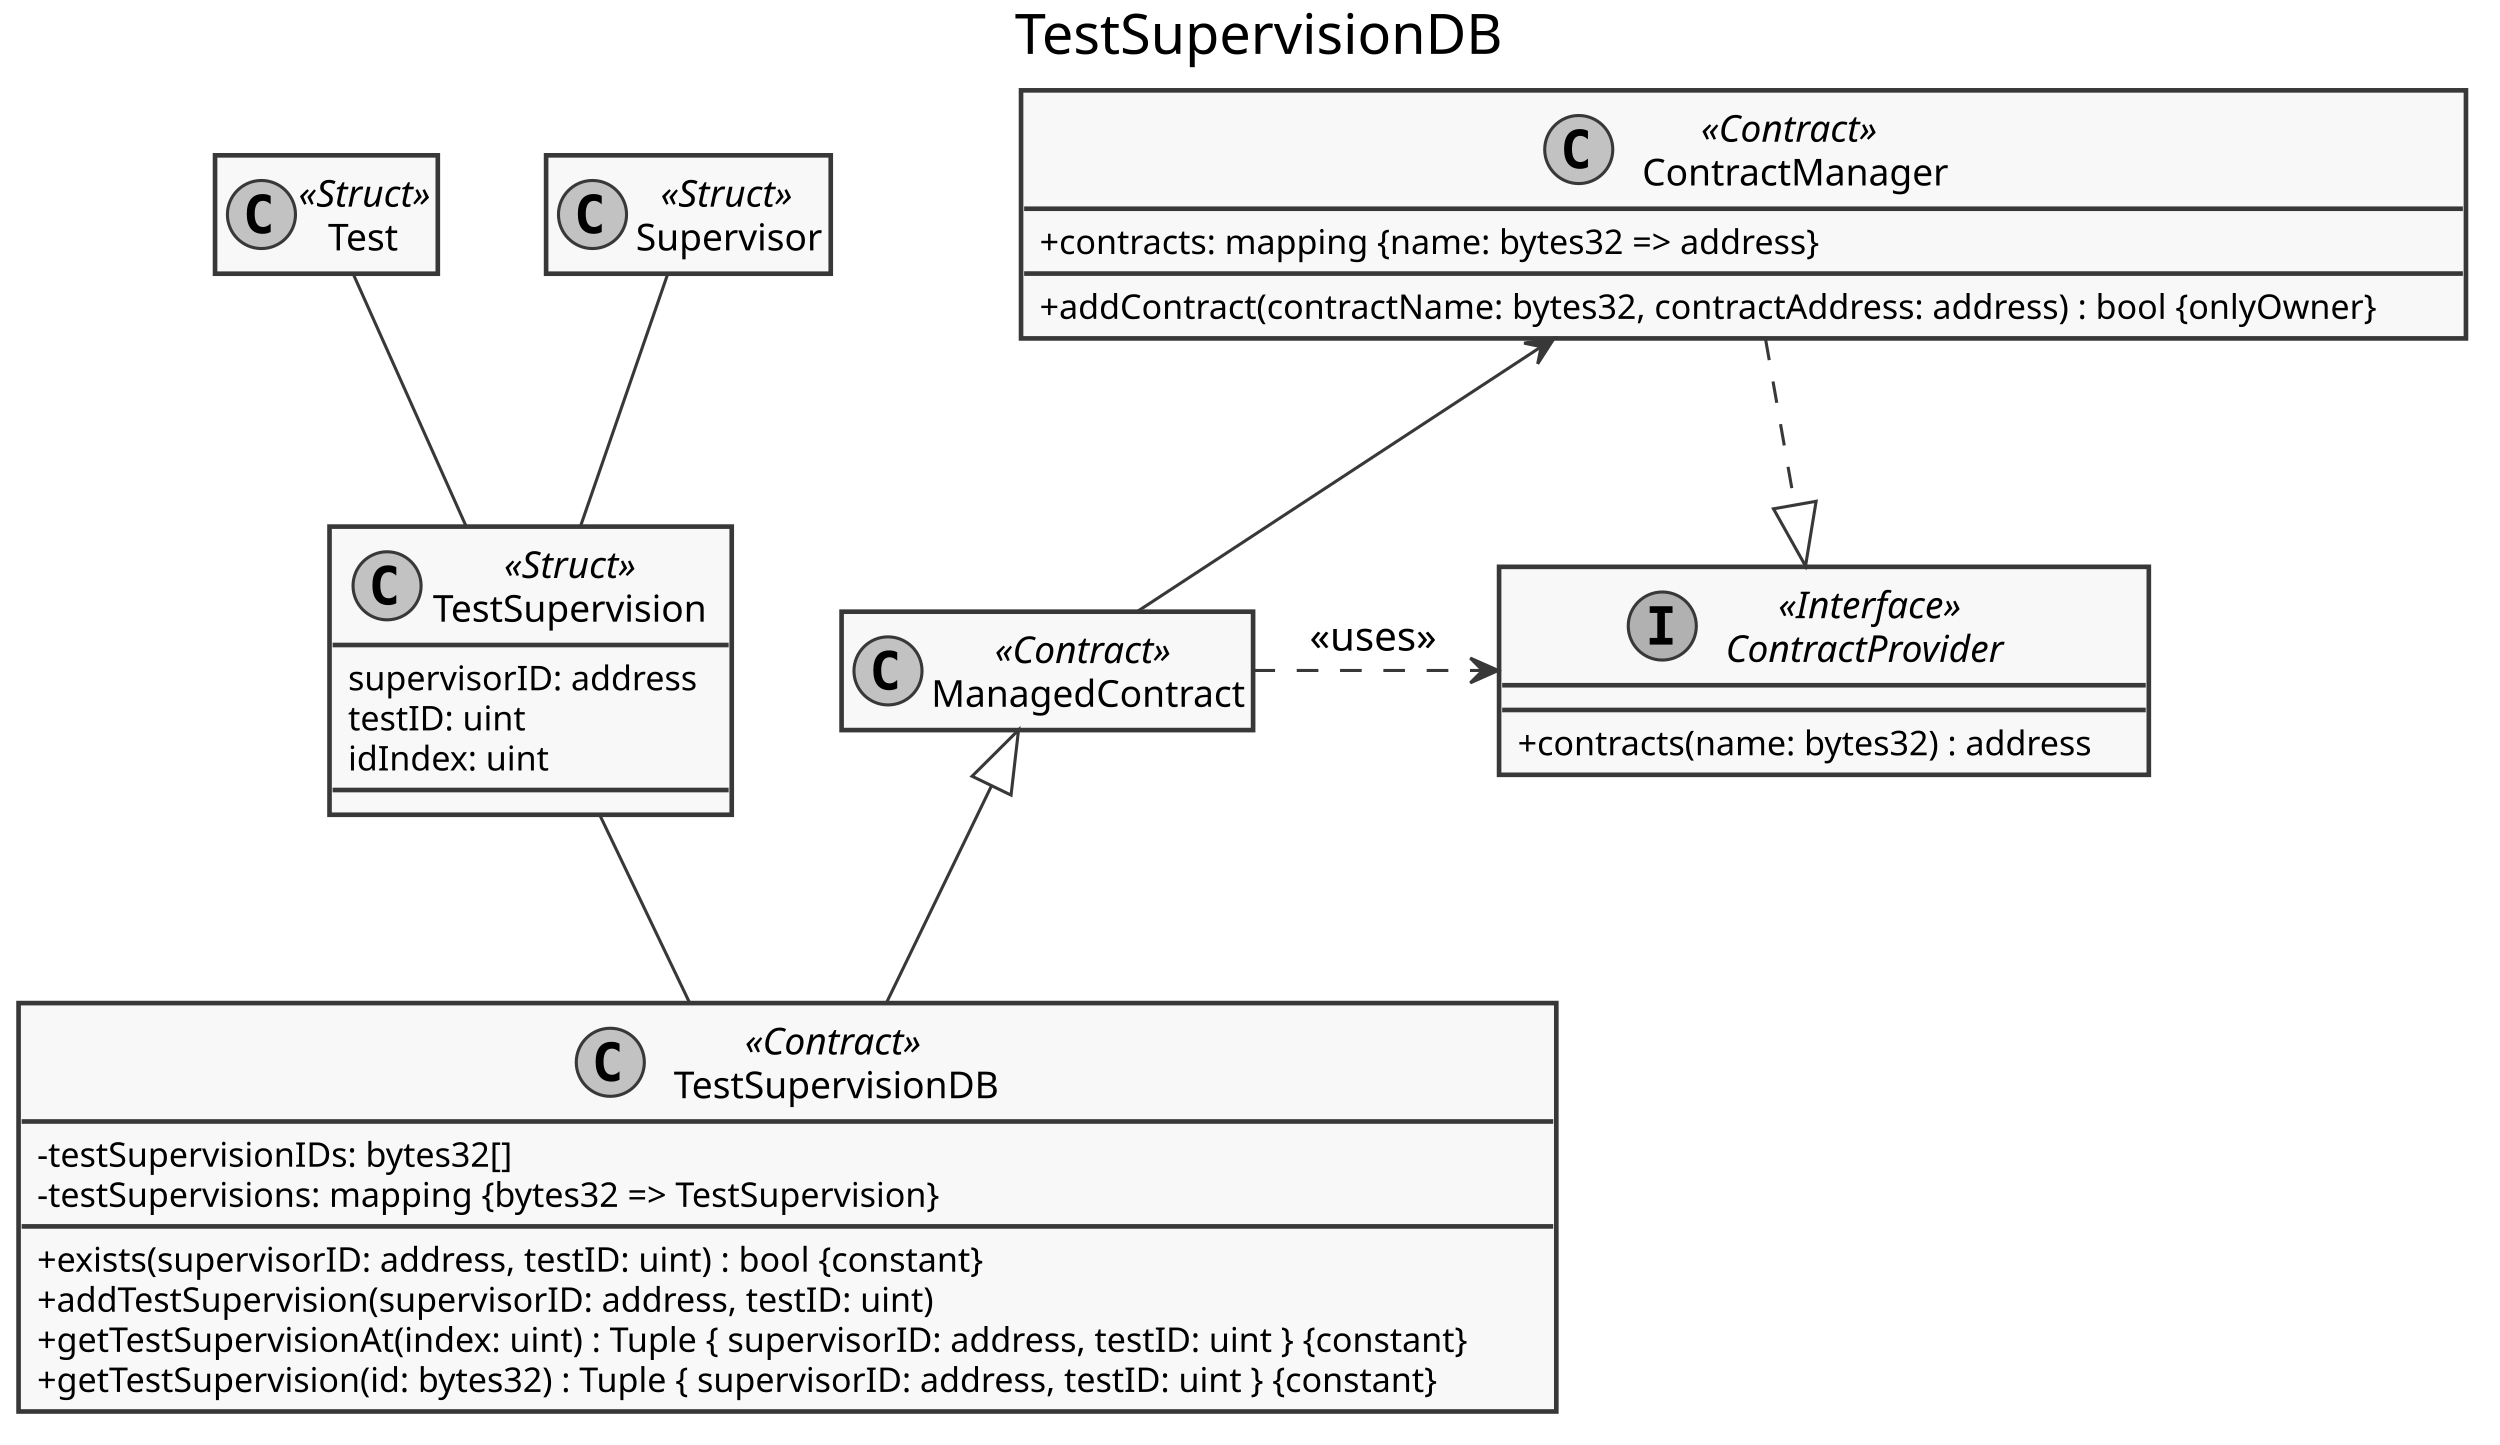
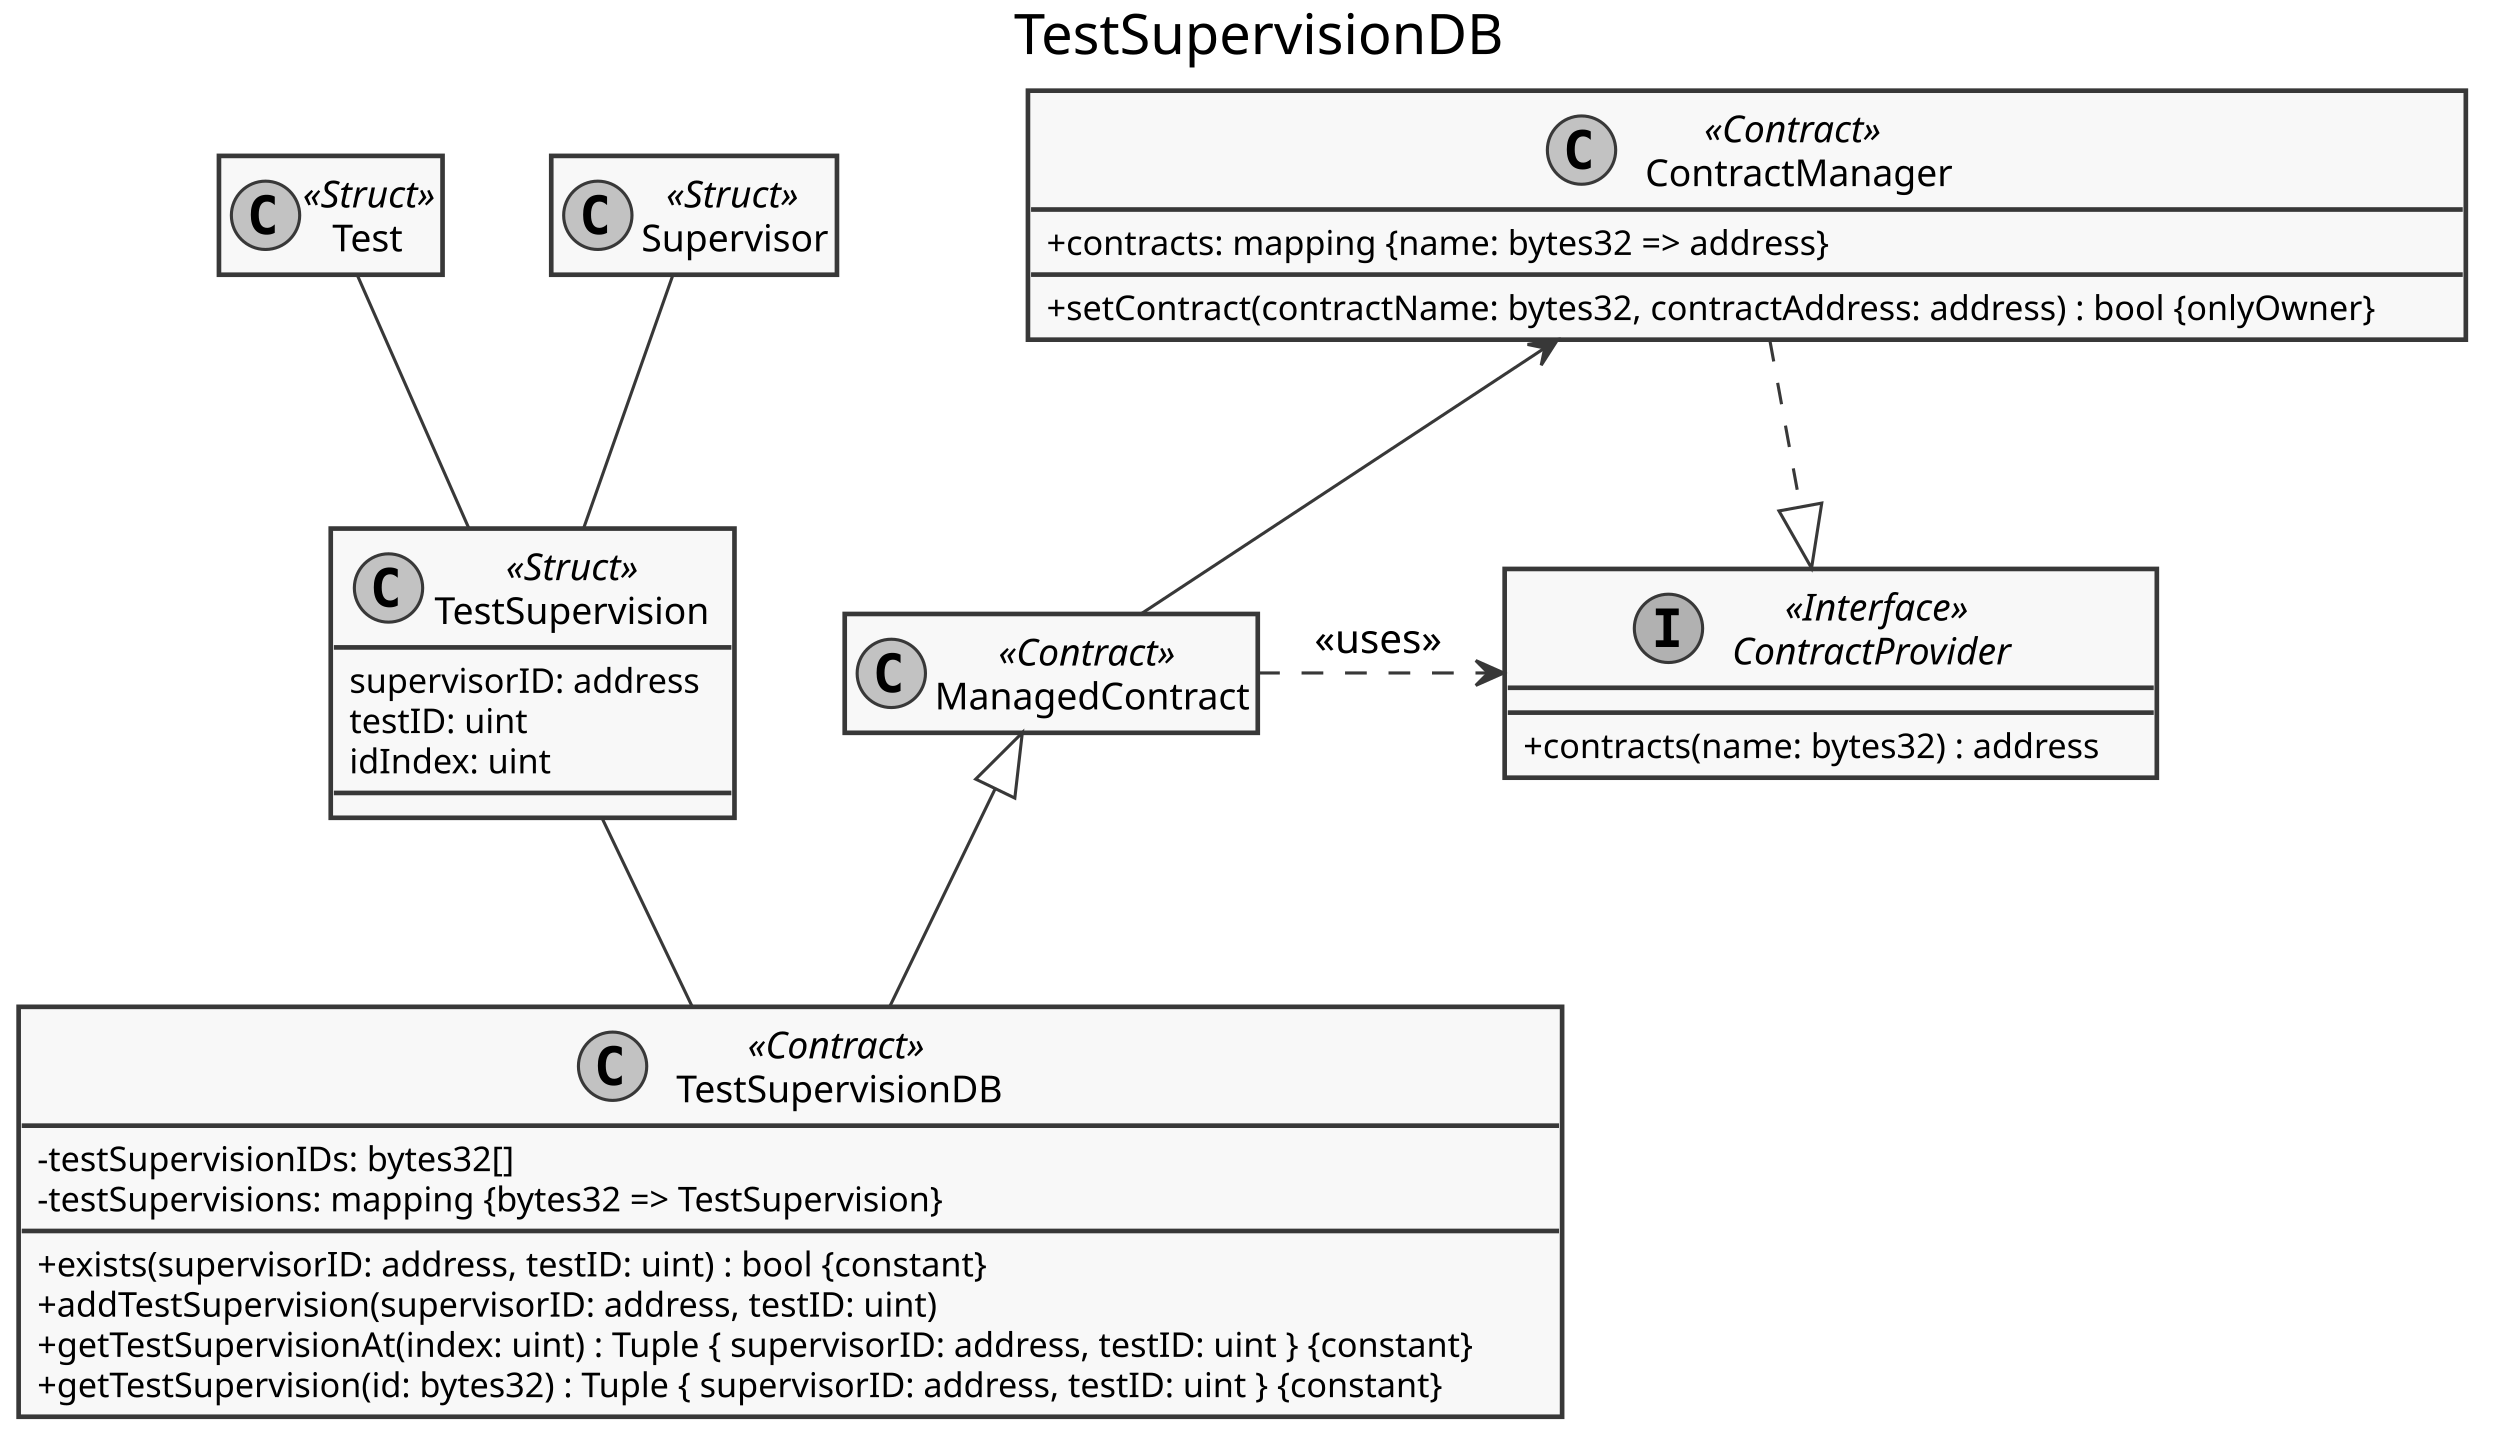
- <svg xmlns="http://www.w3.org/2000/svg" contentScriptType="application/ecmascript" contentStyleType="text/css" height="467px" preserveAspectRatio="none" style="width:808px;height:467px;" version="1.1" viewBox="0 0 808 467" width="808px" zoomAndPan="magnify">
+ <svg xmlns="http://www.w3.org/2000/svg" contentScriptType="application/ecmascript" contentStyleType="text/css" height="467px" preserveAspectRatio="none" style="width:805px;height:467px;" version="1.1" viewBox="0 0 805 467" width="805px" zoomAndPan="magnify">
  <defs />
  <g>
-     <text fill="#000000" font-family="Source Sans Pro Semibold" font-size="18" lengthAdjust="spacingAndGlyphs" textLength="159" x="328" y="17.402">TestSupervisionDB</text>
+     <text fill="#000000" font-family="Source Sans Pro Semibold" font-size="18" lengthAdjust="spacingAndGlyphs" textLength="159" x="326.5" y="17.402">TestSupervisionDB</text>
    <rect fill="#F8F8F8" height="67.221" id="ContractProvider" style="stroke: #383838; stroke-width: 1.5;" width="210" x="484.5" y="183.199" />
    <ellipse cx="537.25" cy="202.332" fill="#B1B1B1" rx="11" ry="11" style="stroke: #383838; stroke-width: 1.0;" />
    <path d="M533.178,198.097 L533.178,195.939 L540.557,195.939 L540.557,198.097 L538.092,198.097 L538.092,206.174 L540.557,206.174 L540.557,208.332 L533.178,208.332 L533.178,206.174 L535.643,206.174 L535.643,198.097 Z " />
    <text fill="#000000" font-family="Source Sans Pro Semibold" font-size="12" font-style="italic" lengthAdjust="spacingAndGlyphs" textLength="62" x="574.75" y="199.801">«Interface»</text>
    <text fill="#000000" font-family="Source Sans Pro Semibold" font-size="12" font-style="italic" lengthAdjust="spacingAndGlyphs" textLength="96" x="557.75" y="213.934">ContractProvider</text>
    <line style="stroke: #383838; stroke-width: 1.5;" x1="485.5" x2="693.5" y1="221.465" y2="221.465" />
    <line style="stroke: #383838; stroke-width: 1.5;" x1="485.5" x2="693.5" y1="229.465" y2="229.465" />
    <text fill="#000000" font-family="Source Sans Pro Semibold" font-size="11" lengthAdjust="spacingAndGlyphs" textLength="198" x="490.5" y="244.1">+contracts(name: bytes32) : address</text>
-     <rect fill="#F8F8F8" height="80.176" id="ContractManager" style="stroke: #383838; stroke-width: 1.5;" width="467" x="330" y="29.199" />
-     <ellipse cx="510.25" cy="48.332" fill="#C2C2C2" rx="11" ry="11" style="stroke: #383838; stroke-width: 1.0;" />
-     <path d="M513.223,53.975 Q512.642,54.274 512.003,54.423 Q511.364,54.573 510.658,54.573 Q508.151,54.573 506.832,52.921 Q505.512,51.269 505.512,48.148 Q505.512,45.019 506.832,43.367 Q508.151,41.715 510.658,41.715 Q511.364,41.715 512.011,41.864 Q512.659,42.014 513.223,42.312 L513.223,45.035 Q512.592,44.454 511.999,44.184 Q511.405,43.915 510.774,43.915 Q509.43,43.915 508.745,44.981 Q508.06,46.048 508.06,48.148 Q508.06,50.24 508.745,51.306 Q509.43,52.373 510.774,52.373 Q511.405,52.373 511.999,52.103 Q512.592,51.834 513.223,51.252 Z " />
-     <text fill="#000000" font-family="Source Sans Pro Semibold" font-size="12" font-style="italic" lengthAdjust="spacingAndGlyphs" textLength="60" x="549.75" y="45.801">«Contract»</text>
-     <text fill="#000000" font-family="Source Sans Pro Semibold" font-size="12" lengthAdjust="spacingAndGlyphs" textLength="98" x="530.75" y="59.934">ContractManager</text>
-     <line style="stroke: #383838; stroke-width: 1.5;" x1="331" x2="796" y1="67.465" y2="67.465" />
-     <text fill="#000000" font-family="Source Sans Pro Semibold" font-size="11" lengthAdjust="spacingAndGlyphs" textLength="269" x="336" y="82.1">+contracts: mapping {name: bytes32 =&gt; address}</text>
-     <line style="stroke: #383838; stroke-width: 1.5;" x1="331" x2="796" y1="88.42" y2="88.42" />
-     <text fill="#000000" font-family="Source Sans Pro Semibold" font-size="11" lengthAdjust="spacingAndGlyphs" textLength="455" x="336" y="103.055">+addContract(contractName: bytes32, contractAddress: address) : bool {onlyOwner}</text>
+     <rect fill="#F8F8F8" height="80.176" id="ContractManager" style="stroke: #383838; stroke-width: 1.5;" width="463" x="331" y="29.199" />
+     <ellipse cx="509.25" cy="48.332" fill="#C2C2C2" rx="11" ry="11" style="stroke: #383838; stroke-width: 1.0;" />
+     <path d="M512.223,53.975 Q511.642,54.274 511.003,54.423 Q510.364,54.573 509.658,54.573 Q507.151,54.573 505.832,52.921 Q504.512,51.269 504.512,48.148 Q504.512,45.019 505.832,43.367 Q507.151,41.715 509.658,41.715 Q510.364,41.715 511.011,41.864 Q511.659,42.014 512.223,42.312 L512.223,45.035 Q511.592,44.454 510.999,44.184 Q510.405,43.915 509.774,43.915 Q508.43,43.915 507.745,44.981 Q507.06,46.048 507.06,48.148 Q507.06,50.24 507.745,51.306 Q508.43,52.373 509.774,52.373 Q510.405,52.373 510.999,52.103 Q511.592,51.834 512.223,51.252 Z " />
+     <text fill="#000000" font-family="Source Sans Pro Semibold" font-size="12" font-style="italic" lengthAdjust="spacingAndGlyphs" textLength="60" x="548.75" y="45.801">«Contract»</text>
+     <text fill="#000000" font-family="Source Sans Pro Semibold" font-size="12" lengthAdjust="spacingAndGlyphs" textLength="98" x="529.75" y="59.934">ContractManager</text>
+     <line style="stroke: #383838; stroke-width: 1.5;" x1="332" x2="793" y1="67.465" y2="67.465" />
+     <text fill="#000000" font-family="Source Sans Pro Semibold" font-size="11" lengthAdjust="spacingAndGlyphs" textLength="269" x="337" y="82.1">+contracts: mapping {name: bytes32 =&gt; address}</text>
+     <line style="stroke: #383838; stroke-width: 1.5;" x1="332" x2="793" y1="88.42" y2="88.42" />
+     <text fill="#000000" font-family="Source Sans Pro Semibold" font-size="11" lengthAdjust="spacingAndGlyphs" textLength="451" x="337" y="103.055">+setContract(contractName: bytes32, contractAddress: address) : bool {onlyOwner}</text>
    <rect fill="#F8F8F8" height="38.266" id="ManagedContract" style="stroke: #383838; stroke-width: 1.5;" width="133" x="272" y="197.699" />
    <ellipse cx="287" cy="216.832" fill="#C2C2C2" rx="11" ry="11" style="stroke: #383838; stroke-width: 1.0;" />
    <path d="M289.973,222.475 Q289.392,222.774 288.753,222.923 Q288.114,223.073 287.408,223.073 Q284.901,223.073 283.582,221.421 Q282.262,219.769 282.262,216.648 Q282.262,213.519 283.582,211.867 Q284.901,210.215 287.408,210.215 Q288.114,210.215 288.761,210.364 Q289.409,210.514 289.973,210.812 L289.973,213.535 Q289.342,212.954 288.749,212.684 Q288.155,212.415 287.524,212.415 Q286.18,212.415 285.495,213.481 Q284.81,214.548 284.81,216.648 Q284.81,218.74 285.495,219.806 Q286.18,220.873 287.524,220.873 Q288.155,220.873 288.749,220.603 Q289.342,220.333 289.973,219.752 Z " />
    <text fill="#000000" font-family="Source Sans Pro Semibold" font-size="12" font-style="italic" lengthAdjust="spacingAndGlyphs" textLength="60" x="321.5" y="214.301">«Contract»</text>
    <text fill="#000000" font-family="Source Sans Pro Semibold" font-size="12" lengthAdjust="spacingAndGlyphs" textLength="101" x="301" y="228.434">ManagedContract</text>
-     <rect fill="#F8F8F8" height="38.266" id="Supervisor" style="stroke: #383838; stroke-width: 1.5;" width="92" x="176.5" y="50.199" />
-     <ellipse cx="191.5" cy="69.332" fill="#C2C2C2" rx="11" ry="11" style="stroke: #383838; stroke-width: 1.0;" />
-     <path d="M194.473,74.975 Q193.892,75.274 193.253,75.423 Q192.614,75.573 191.908,75.573 Q189.401,75.573 188.082,73.921 Q186.762,72.269 186.762,69.148 Q186.762,66.019 188.082,64.367 Q189.401,62.715 191.908,62.715 Q192.614,62.715 193.261,62.864 Q193.909,63.014 194.473,63.312 L194.473,66.035 Q193.842,65.454 193.249,65.184 Q192.655,64.915 192.024,64.915 Q190.68,64.915 189.995,65.981 Q189.31,67.048 189.31,69.148 Q189.31,71.24 189.995,72.306 Q190.68,73.373 192.024,73.373 Q192.655,73.373 193.249,73.103 Q193.842,72.834 194.473,72.252 Z " />
-     <text fill="#000000" font-family="Source Sans Pro Semibold" font-size="12" font-style="italic" lengthAdjust="spacingAndGlyphs" textLength="44" x="213.5" y="66.801">«Struct»</text>
-     <text fill="#000000" font-family="Source Sans Pro Semibold" font-size="12" lengthAdjust="spacingAndGlyphs" textLength="60" x="205.5" y="80.934">Supervisor</text>
-     <rect fill="#F8F8F8" height="38.266" id="Test" style="stroke: #383838; stroke-width: 1.5;" width="72" x="69.5" y="50.199" />
-     <ellipse cx="84.5" cy="69.332" fill="#C2C2C2" rx="11" ry="11" style="stroke: #383838; stroke-width: 1.0;" />
-     <path d="M87.473,74.975 Q86.892,75.274 86.253,75.423 Q85.614,75.573 84.908,75.573 Q82.401,75.573 81.082,73.921 Q79.762,72.269 79.762,69.148 Q79.762,66.019 81.082,64.367 Q82.401,62.715 84.908,62.715 Q85.614,62.715 86.261,62.864 Q86.909,63.014 87.473,63.312 L87.473,66.035 Q86.842,65.454 86.249,65.184 Q85.655,64.915 85.024,64.915 Q83.68,64.915 82.995,65.981 Q82.31,67.048 82.31,69.148 Q82.31,71.24 82.995,72.306 Q83.68,73.373 85.024,73.373 Q85.655,73.373 86.249,73.103 Q86.842,72.834 87.473,72.252 Z " />
-     <text fill="#000000" font-family="Source Sans Pro Semibold" font-size="12" font-style="italic" lengthAdjust="spacingAndGlyphs" textLength="44" x="96.5" y="66.801">«Struct»</text>
-     <text fill="#000000" font-family="Source Sans Pro Semibold" font-size="12" lengthAdjust="spacingAndGlyphs" textLength="25" x="106" y="80.934">Test</text>
+     <rect fill="#F8F8F8" height="38.266" id="Supervisor" style="stroke: #383838; stroke-width: 1.5;" width="92" x="177.5" y="50.199" />
+     <ellipse cx="192.5" cy="69.332" fill="#C2C2C2" rx="11" ry="11" style="stroke: #383838; stroke-width: 1.0;" />
+     <path d="M195.473,74.975 Q194.892,75.274 194.253,75.423 Q193.614,75.573 192.908,75.573 Q190.401,75.573 189.082,73.921 Q187.762,72.269 187.762,69.148 Q187.762,66.019 189.082,64.367 Q190.401,62.715 192.908,62.715 Q193.614,62.715 194.261,62.864 Q194.909,63.014 195.473,63.312 L195.473,66.035 Q194.842,65.454 194.249,65.184 Q193.655,64.915 193.024,64.915 Q191.68,64.915 190.995,65.981 Q190.31,67.048 190.31,69.148 Q190.31,71.24 190.995,72.306 Q191.68,73.373 193.024,73.373 Q193.655,73.373 194.249,73.103 Q194.842,72.834 195.473,72.252 Z " />
+     <text fill="#000000" font-family="Source Sans Pro Semibold" font-size="12" font-style="italic" lengthAdjust="spacingAndGlyphs" textLength="44" x="214.5" y="66.801">«Struct»</text>
+     <text fill="#000000" font-family="Source Sans Pro Semibold" font-size="12" lengthAdjust="spacingAndGlyphs" textLength="60" x="206.5" y="80.934">Supervisor</text>
+     <rect fill="#F8F8F8" height="38.266" id="Test" style="stroke: #383838; stroke-width: 1.5;" width="72" x="70.5" y="50.199" />
+     <ellipse cx="85.5" cy="69.332" fill="#C2C2C2" rx="11" ry="11" style="stroke: #383838; stroke-width: 1.0;" />
+     <path d="M88.473,74.975 Q87.892,75.274 87.253,75.423 Q86.614,75.573 85.908,75.573 Q83.401,75.573 82.082,73.921 Q80.762,72.269 80.762,69.148 Q80.762,66.019 82.082,64.367 Q83.401,62.715 85.908,62.715 Q86.614,62.715 87.261,62.864 Q87.909,63.014 88.473,63.312 L88.473,66.035 Q87.842,65.454 87.249,65.184 Q86.655,64.915 86.024,64.915 Q84.68,64.915 83.995,65.981 Q83.31,67.048 83.31,69.148 Q83.31,71.24 83.995,72.306 Q84.68,73.373 86.024,73.373 Q86.655,73.373 87.249,73.103 Q87.842,72.834 88.473,72.252 Z " />
+     <text fill="#000000" font-family="Source Sans Pro Semibold" font-size="12" font-style="italic" lengthAdjust="spacingAndGlyphs" textLength="44" x="97.5" y="66.801">«Struct»</text>
+     <text fill="#000000" font-family="Source Sans Pro Semibold" font-size="12" lengthAdjust="spacingAndGlyphs" textLength="25" x="107" y="80.934">Test</text>
    <rect fill="#F8F8F8" height="93.131" id="TestSupervision" style="stroke: #383838; stroke-width: 1.5;" width="130" x="106.5" y="170.199" />
    <ellipse cx="125.1" cy="189.332" fill="#C2C2C2" rx="11" ry="11" style="stroke: #383838; stroke-width: 1.0;" />
    <path d="M128.073,194.975 Q127.492,195.274 126.853,195.423 Q126.214,195.573 125.508,195.573 Q123.001,195.573 121.681,193.921 Q120.362,192.269 120.362,189.148 Q120.362,186.019 121.681,184.367 Q123.001,182.715 125.508,182.715 Q126.214,182.715 126.861,182.864 Q127.509,183.014 128.073,183.312 L128.073,186.035 Q127.442,185.454 126.849,185.184 Q126.255,184.915 125.624,184.915 Q124.28,184.915 123.595,185.981 Q122.91,187.048 122.91,189.148 Q122.91,191.24 123.595,192.306 Q124.28,193.373 125.624,193.373 Q126.255,193.373 126.849,193.103 Q127.442,192.833 128.073,192.252 Z " />
    <text fill="#000000" font-family="Source Sans Pro Semibold" font-size="12" font-style="italic" lengthAdjust="spacingAndGlyphs" textLength="44" x="162.9" y="186.801">«Struct»</text>
    <text fill="#000000" font-family="Source Sans Pro Semibold" font-size="12" lengthAdjust="spacingAndGlyphs" textLength="90" x="139.9" y="200.934">TestSupervision</text>
    <line style="stroke: #383838; stroke-width: 1.5;" x1="107.5" x2="235.5" y1="208.465" y2="208.465" />
    <text fill="#000000" font-family="Source Sans Pro Semibold" font-size="11" lengthAdjust="spacingAndGlyphs" textLength="118" x="112.5" y="223.1">supervisorID: address</text>
    <text fill="#000000" font-family="Source Sans Pro Semibold" font-size="11" lengthAdjust="spacingAndGlyphs" textLength="58" x="112.5" y="236.055">testID: uint</text>
    <text fill="#000000" font-family="Source Sans Pro Semibold" font-size="11" lengthAdjust="spacingAndGlyphs" textLength="67" x="112.5" y="249.01">idIndex: uint</text>
    <line style="stroke: #383838; stroke-width: 1.5;" x1="107.5" x2="235.5" y1="255.33" y2="255.33" />
    <rect fill="#F8F8F8" height="131.996" id="TestSupervisionDB" style="stroke: #383838; stroke-width: 1.5;" width="497" x="6" y="324.199" />
    <ellipse cx="197.25" cy="343.332" fill="#C2C2C2" rx="11" ry="11" style="stroke: #383838; stroke-width: 1.0;" />
    <path d="M200.223,348.975 Q199.642,349.274 199.003,349.423 Q198.364,349.573 197.658,349.573 Q195.151,349.573 193.832,347.921 Q192.512,346.269 192.512,343.148 Q192.512,340.019 193.832,338.367 Q195.151,336.715 197.658,336.715 Q198.364,336.715 199.011,336.864 Q199.659,337.014 200.223,337.312 L200.223,340.035 Q199.592,339.454 198.999,339.184 Q198.405,338.915 197.774,338.915 Q196.43,338.915 195.745,339.981 Q195.06,341.048 195.06,343.148 Q195.06,345.24 195.745,346.306 Q196.43,347.373 197.774,347.373 Q198.405,347.373 198.999,347.103 Q199.592,346.834 200.223,346.252 Z " />
    <text fill="#000000" font-family="Source Sans Pro Semibold" font-size="12" font-style="italic" lengthAdjust="spacingAndGlyphs" textLength="60" x="240.75" y="340.801">«Contract»</text>
    <text fill="#000000" font-family="Source Sans Pro Semibold" font-size="12" lengthAdjust="spacingAndGlyphs" textLength="106" x="217.75" y="354.934">TestSupervisionDB</text>
    <line style="stroke: #383838; stroke-width: 1.5;" x1="7" x2="502" y1="362.465" y2="362.465" />
    <text fill="#000000" font-family="Source Sans Pro Semibold" font-size="11" lengthAdjust="spacingAndGlyphs" textLength="163" x="12" y="377.1">-testSupervisionIDs: bytes32[]</text>
    <text fill="#000000" font-family="Source Sans Pro Semibold" font-size="11" lengthAdjust="spacingAndGlyphs" textLength="312" x="12" y="390.055">-testSupervisions: mapping {bytes32 =&gt; TestSupervision}</text>
    <line style="stroke: #383838; stroke-width: 1.5;" x1="7" x2="502" y1="396.375" y2="396.375" />
    <text fill="#000000" font-family="Source Sans Pro Semibold" font-size="11" lengthAdjust="spacingAndGlyphs" textLength="322" x="12" y="411.01">+exists(supervisorID: address, testID: uint) : bool {constant}</text>
    <text fill="#000000" font-family="Source Sans Pro Semibold" font-size="11" lengthAdjust="spacingAndGlyphs" textLength="305" x="12" y="423.965">+addTestSupervision(supervisorID: address, testID: uint)</text>
    <text fill="#000000" font-family="Source Sans Pro Semibold" font-size="11" lengthAdjust="spacingAndGlyphs" textLength="485" x="12" y="436.92">+getTestSupervisionAt(index: uint) : Tuple { supervisorID: address, testID: uint } {constant}</text>
    <text fill="#000000" font-family="Source Sans Pro Semibold" font-size="11" lengthAdjust="spacingAndGlyphs" textLength="475" x="12" y="449.875">+getTestSupervision(id: bytes32) : Tuple { supervisorID: address, testID: uint } {constant}</text>
-     <path d="M570.605,109.504 C573.522,126.057 576.943,145.462 580.066,163.179 " fill="none" id="ContractManager-ContractProvider" style="stroke: #383838; stroke-width: 1.0; stroke-dasharray: 7.0,7.0;" />
-     <polygon fill="none" points="586.969,162.018,583.547,182.929,573.182,164.448,586.969,162.018" style="stroke: #383838; stroke-width: 1.0;" />
+     <path d="M569.878,109.504 C572.908,126.057 576.46,145.462 579.703,163.179 " fill="none" id="ContractManager-ContractProvider" style="stroke: #383838; stroke-width: 1.0; stroke-dasharray: 7.0,7.0;" />
+     <polygon fill="none" points="586.603,161.995,583.318,182.929,572.832,164.516,586.603,161.995" style="stroke: #383838; stroke-width: 1.0;" />
    <path d="M405.104,216.699 C427.843,216.699 453.917,216.699 479.161,216.699 " fill="none" id="ManagedContract-ContractProvider" style="stroke: #383838; stroke-width: 1.0; stroke-dasharray: 7.0,7.0;" />
    <polygon fill="#383838" points="484.197,216.699,475.197,212.699,479.197,216.699,475.197,220.699,484.197,216.699" style="stroke: #383838; stroke-width: 1.0;" />
    <text fill="#000000" font-family="Source Sans Pro Semibold" font-size="13" lengthAdjust="spacingAndGlyphs" textLength="43" x="423.25" y="210.268">«uses»</text>
-     <path d="M497.917,112.192 C454.839,140.433 400.579,176.003 367.763,197.515 " fill="none" id="ContractManager-ManagedContract" style="stroke: #383838; stroke-width: 1.0;" />
-     <polygon fill="#383838" points="502.315,109.309,492.595,110.898,498.133,112.051,496.981,117.589,502.315,109.309" style="stroke: #383838; stroke-width: 1.0;" />
+     <path d="M497.209,112.192 C454.322,140.433 400.303,176.003 367.633,197.515 " fill="none" id="ContractManager-ManagedContract" style="stroke: #383838; stroke-width: 1.0;" />
+     <polygon fill="#383838" points="501.587,109.309,491.87,110.918,497.411,112.059,496.27,117.6,501.587,109.309" style="stroke: #383838; stroke-width: 1.0;" />
    <path d="M320.474,253.932 C310.567,274.394 297.985,300.382 286.471,324.164 " fill="none" id="ManagedContract-TestSupervisionDB" style="stroke: #383838; stroke-width: 1.0;" />
    <polygon fill="none" points="314.174,250.881,329.19,235.93,326.775,256.981,314.174,250.881" style="stroke: #383838; stroke-width: 1.0;" />
    <path d="M193.961,263.651 C202.843,282.217 213.21,303.888 222.829,323.996 " fill="none" id="TestSupervision-TestSupervisionDB" style="stroke: #383838; stroke-width: 1.0;" />
-     <path d="M215.833,88.482 C208.705,109.098 197.141,142.542 187.611,170.105 " fill="none" id="Supervisor-TestSupervision" style="stroke: #383838; stroke-width: 1.0;" />
-     <path d="M114.128,88.482 C123.353,109.098 138.318,142.542 150.651,170.105 " fill="none" id="Test-TestSupervision" style="stroke: #383838; stroke-width: 1.0;" />
+     <path d="M216.702,88.482 C209.434,109.098 197.643,142.542 187.926,170.105 " fill="none" id="Supervisor-TestSupervision" style="stroke: #383838; stroke-width: 1.0;" />
+     <path d="M114.998,88.482 C124.082,109.098 138.821,142.542 150.967,170.105 " fill="none" id="Test-TestSupervision" style="stroke: #383838; stroke-width: 1.0;" />
  </g>
</svg>
